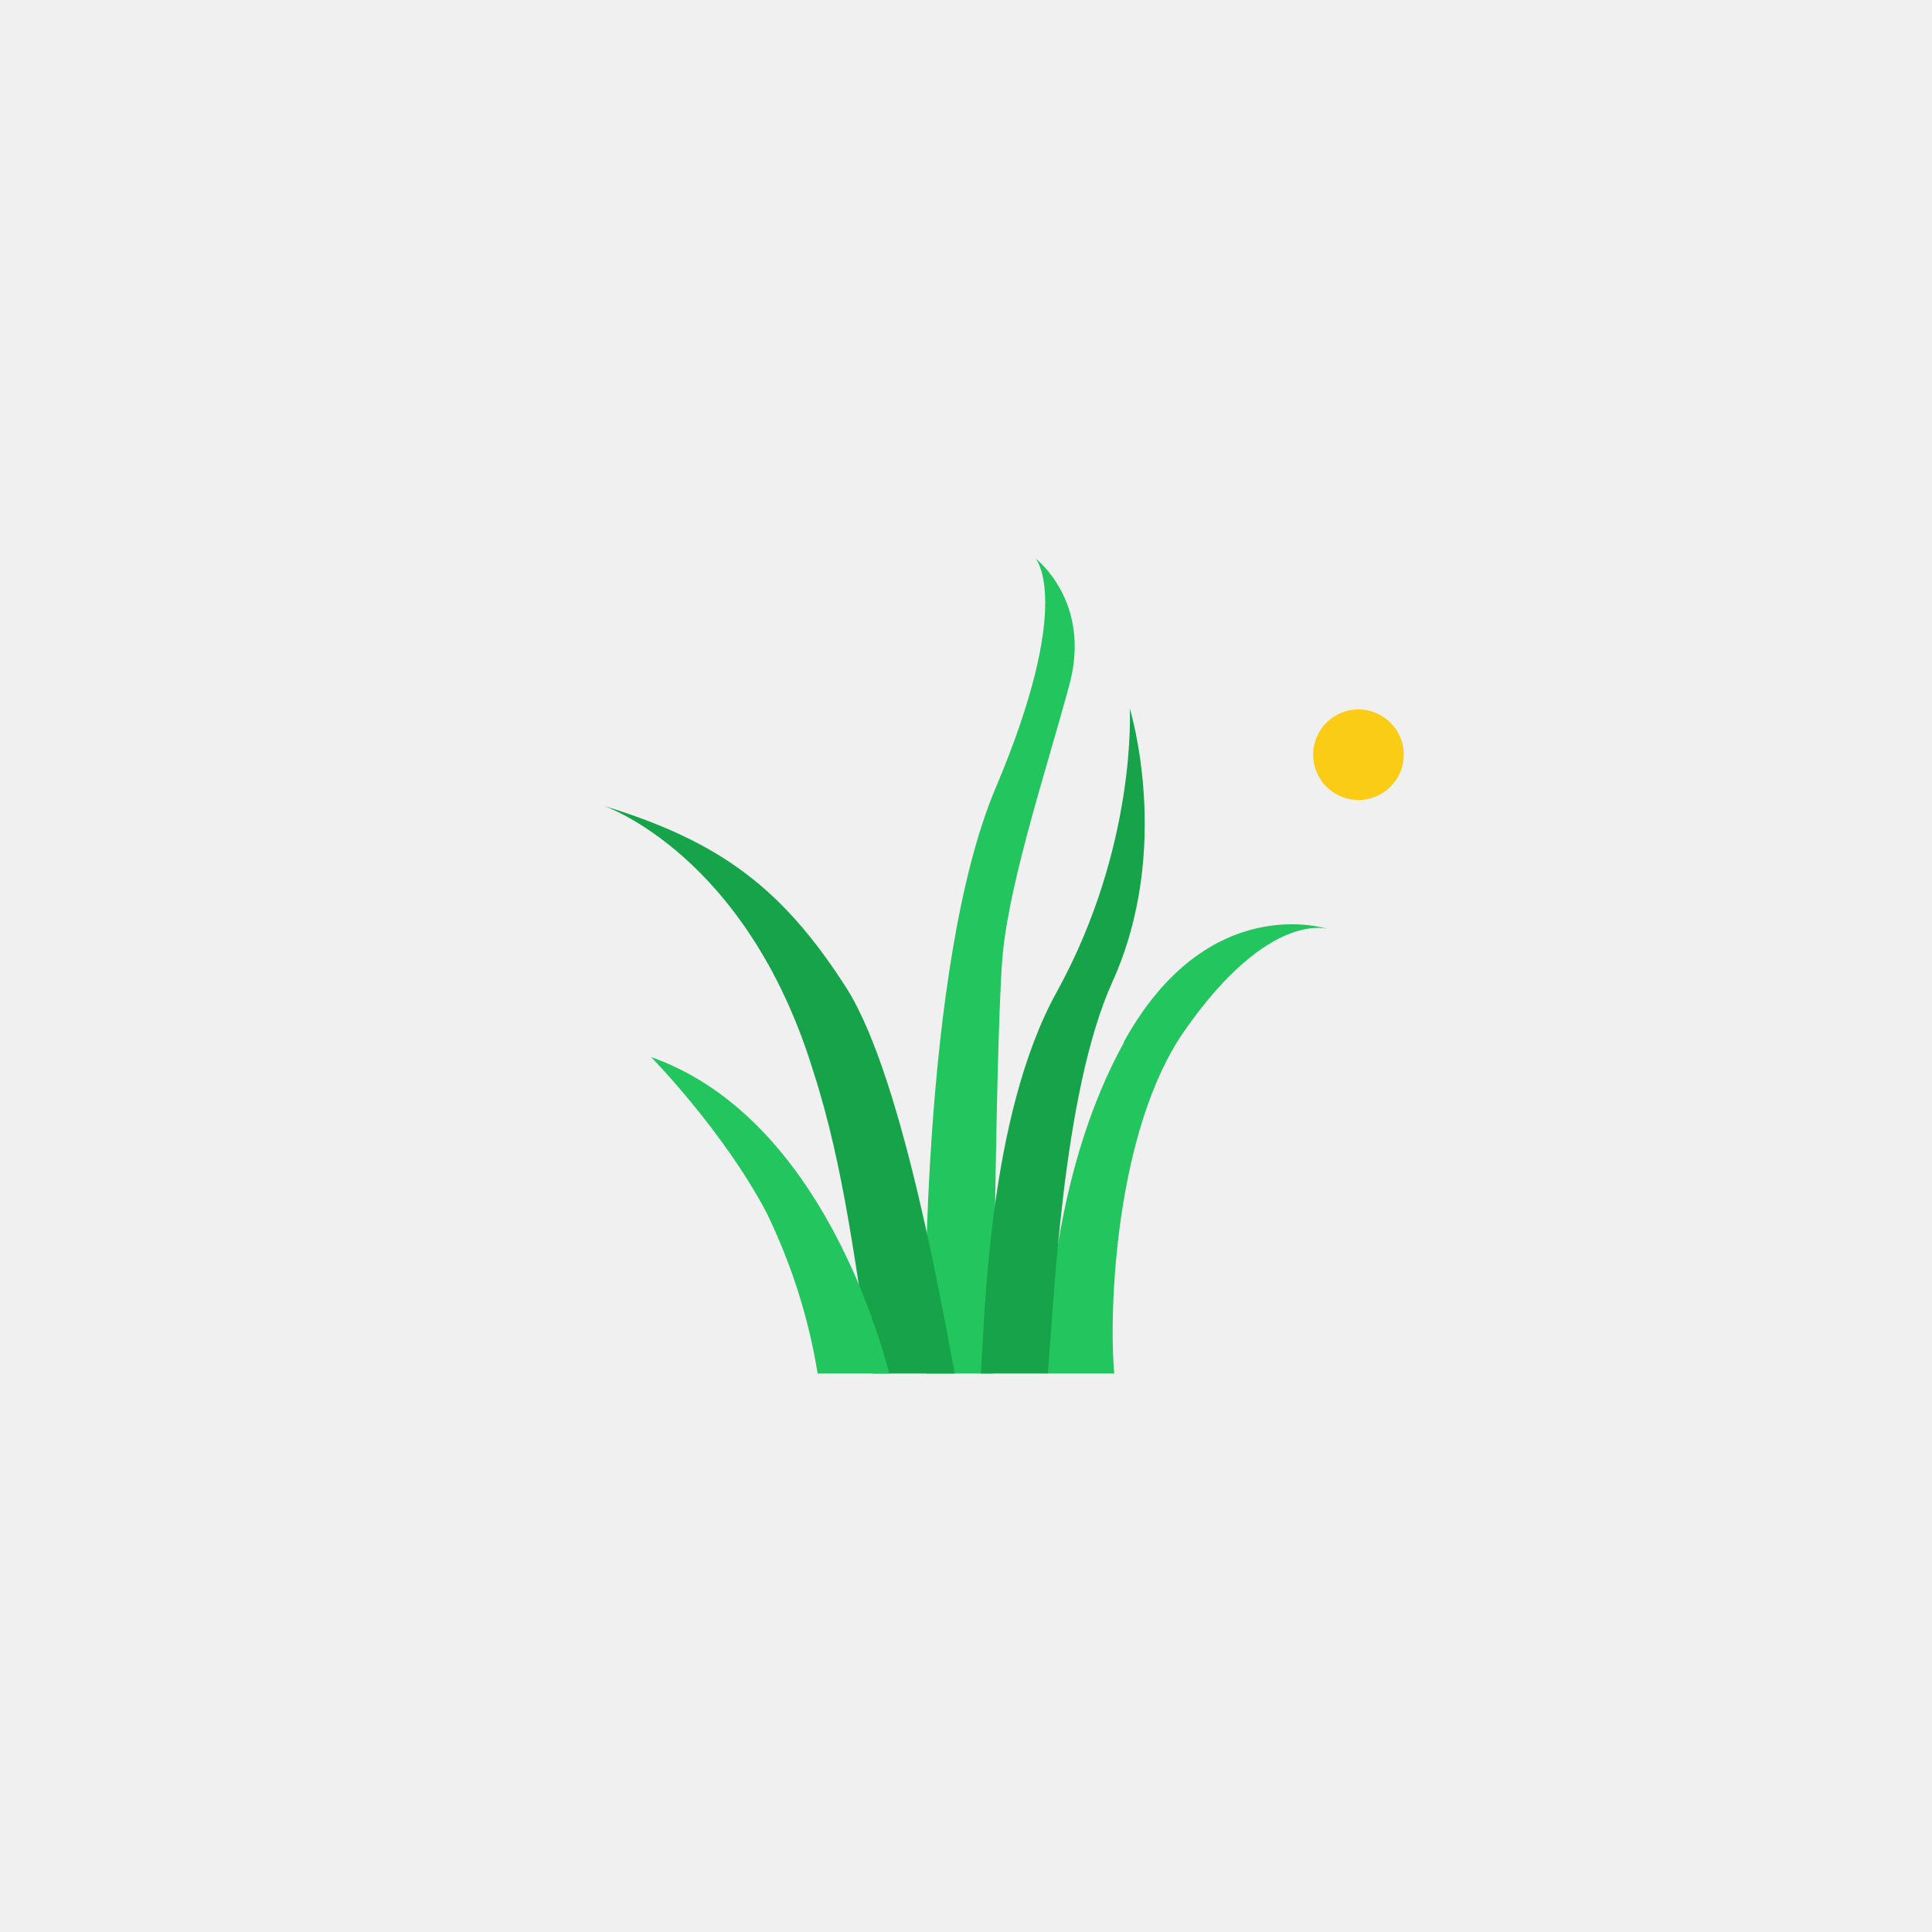
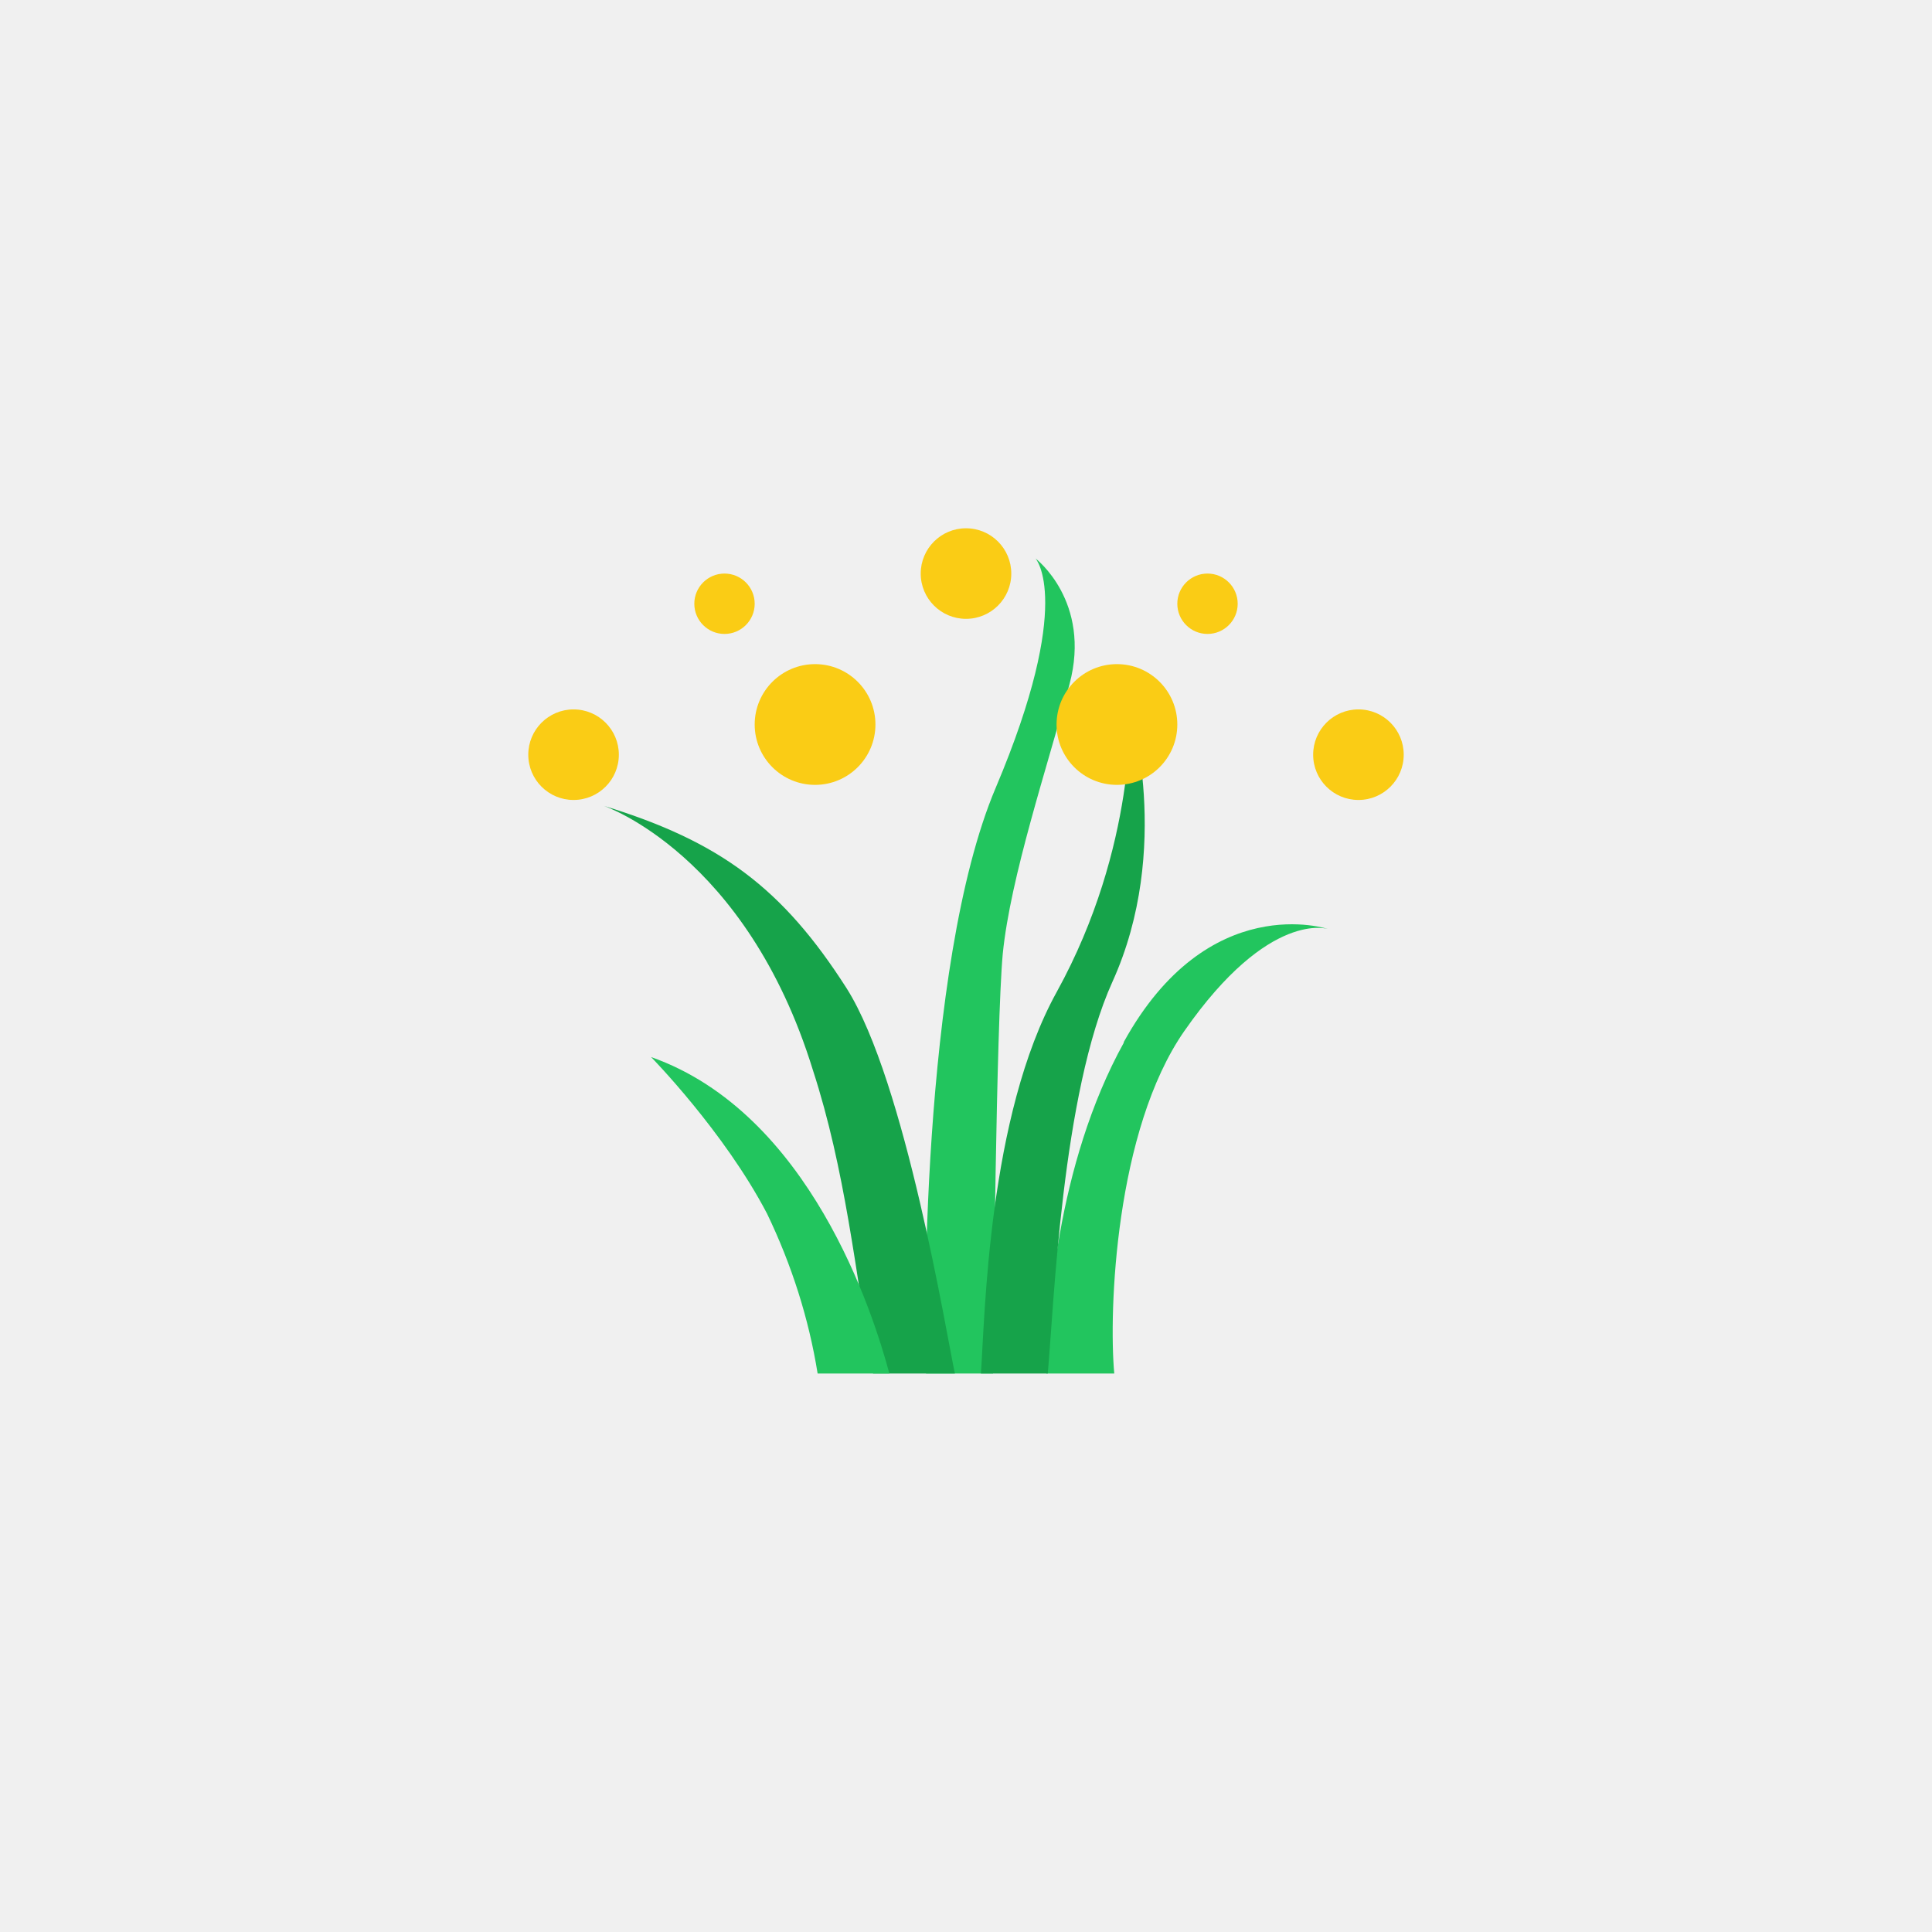
- <svg xmlns="http://www.w3.org/2000/svg" viewBox="0 0 128 128" fill="none">
-   <g id="pollen-grass" clip-path="url(#clip0_2045_48582)">
-     <g id="Grass">
-       <path id="Vector" d="M65.791 91C65.818 87.857 66.006 67.902 66.435 63.198C66.944 58.094 69.383 50.837 70.857 45.332C72.331 39.827 68.606 37 68.606 37C68.606 37 71.197 39.827 65.971 52.187C60.959 64 61.218 88.89 61.353 91H65.791Z" fill="#22C55E" />
-       <path id="Vector_2" d="M74.465 69.063C69.962 77.205 69.373 87.288 69.319 91H73.822C73.447 86.866 73.884 74.885 78.467 68.303C84.095 60.225 88 61.553 88 61.553C88 61.553 80.04 58.875 74.438 69.063H74.465Z" fill="#22C55E" />
-       <path id="Vector_3" d="M64.987 90.999H69.418C69.82 86.548 70.348 72.457 73.698 65.053C77.718 56.194 74.85 46.934 74.85 46.934C74.85 46.934 75.351 56.025 70.018 65.707C65.462 73.934 65.255 87.223 64.987 90.999Z" fill="#16A34A" />
-       <path id="Vector_4" d="M57.842 90.998H63.264C62.728 88.551 60.002 71.655 56.089 65.474C51.855 58.851 47.719 55.75 40 53.388C40 53.388 49.434 56.573 53.856 70.895C56.007 77.515 56.672 84.227 57.842 90.998Z" fill="#16A34A" />
-       <path id="Vector_5" d="M58.922 90.999C57.85 86.991 53.642 73.744 43.136 70.032C43.136 70.032 47.979 74.968 50.82 80.41C52.463 83.823 53.588 87.377 54.17 90.999H58.922Z" fill="#22C55E" />
+ <svg xmlns="http://www.w3.org/2000/svg" fill="none" viewBox="0 0 128 128">
+   <g id="pollen-grass__pollen-grass" clip-path="url(#pollen-grass__clip0_3104_27078)">
+     <g id="pollen-grass__Grass">
+       <path id="pollen-grass__Vector" fill="#22c55e" d="M65.792 91c.026-3.143.214-23.098.643-27.802.509-5.104 2.948-12.36 4.422-17.866C72.331 39.827 68.606 37 68.606 37s2.591 2.827-2.635 15.187C60.959 64 61.218 88.89 61.353 91z" />
+       <path id="pollen-grass__Vector_2" fill="#22c55e" d="M74.465 69.063C69.962 77.205 69.373 87.288 69.32 91h4.503c-.375-4.134.062-16.115 4.645-22.696 5.628-8.08 9.533-6.75 9.533-6.75s-7.96-2.68-13.562 7.509z" />
+       <path id="pollen-grass__Vector_3" fill="#16a34a" d="M64.987 90.999h4.431c.402-4.451.93-18.542 4.28-25.945 4.02-8.86 1.152-18.12 1.152-18.12s.501 9.091-4.832 18.773c-4.556 8.227-4.763 21.516-5.03 25.292" />
+       <path id="pollen-grass__Vector_4" fill="#16a34a" d="M57.842 90.998h5.422c-.536-2.447-3.262-19.343-7.175-25.524C51.855 58.851 47.72 55.75 40 53.388c0 0 9.434 3.185 13.856 17.507 2.151 6.62 2.816 13.332 3.986 20.103" />
+       <path id="pollen-grass__Vector_5" fill="#22c55e" d="M58.922 90.999c-1.072-4.008-5.28-17.255-15.786-20.967 0 0 4.843 4.936 7.684 10.378 1.643 3.413 2.768 6.968 3.35 10.589z" />
    </g>
-     <g id="Pollen">
-       <path id="Pollen 7" d="M90 53C91.657 53 93 51.657 93 50C93 48.343 91.657 47 90 47C88.343 47 87 48.343 87 50C87 51.657 88.343 53 90 53Z" fill="#FACC15">
-         <animateTransform attributeName="transform" type="translate" values="0 0;8 -4" dur="3s" begin="0s" repeatCount="indefinite" calcMode="spline" keySplines=".42 0 .58 1" />
-         <animate attributeName="opacity" values="0;1;1;0" dur="3s" begin="0s" repeatCount="indefinite" keyTimes="0;0.2;0.8;1" />
+     <g id="pollen-grass__Pollen">
+       <path id="pollen-grass__Pollen 7" fill="#facc15" d="M90 53a3 3 0 1 0 0-6 3 3 0 0 0 0 6">
+         <animateTransform attributeName="transform" begin="0s" calcMode="spline" dur="3s" keySplines=".42 0 .58 1" repeatCount="indefinite" type="translate" values="0 0;8 -4" />
+         <animate attributeName="opacity" begin="0s" dur="3s" keyTimes="0;0.2;0.8;1" repeatCount="indefinite" values="0;1;1;0" />
      </path>
-       <path id="Pollen 6" d="M80 42C81.105 42 82 41.105 82 40C82 38.895 81.105 38 80 38C78.895 38 78 38.895 78 40C78 41.105 78.895 42 80 42Z" fill="#FACC15" opacity="0">
-         <animateTransform attributeName="transform" type="translate" values="0 0;8 -4" dur="3s" begin="0.35s" repeatCount="indefinite" calcMode="spline" keySplines=".42 0 .58 1" />
-         <animate attributeName="opacity" values="0;1;1;0" dur="3s" begin="0.35s" repeatCount="indefinite" keyTimes="0;0.2;0.8;1" />
+       <path id="pollen-grass__Pollen 6" fill="#facc15" d="M80 42a2 2 0 1 0 0-4 2 2 0 0 0 0 4">
+         <animateTransform attributeName="transform" begin="-2.65s" calcMode="spline" dur="3s" keySplines=".42 0 .58 1" repeatCount="indefinite" type="translate" values="0 0;8 -4" />
+         <animate attributeName="opacity" begin="-2.65s" dur="3s" keyTimes="0;0.2;0.8;1" repeatCount="indefinite" values="0;1;1;0" />
      </path>
-       <path id="Pollen 5" d="M74 52C76.209 52 78 50.209 78 48C78 45.791 76.209 44 74 44C71.791 44 70 45.791 70 48C70 50.209 71.791 52 74 52Z" fill="#FACC15" opacity="0">
-         <animateTransform attributeName="transform" type="translate" values="0 0;8 -4" dur="3s" begin="0.7s" repeatCount="indefinite" calcMode="spline" keySplines=".42 0 .58 1" />
-         <animate attributeName="opacity" values="0;1;1;0" dur="3s" begin="0.7s" repeatCount="indefinite" keyTimes="0;0.2;0.8;1" />
+       <path id="pollen-grass__Pollen 5" fill="#facc15" d="M74 52a4 4 0 1 0 0-8 4 4 0 0 0 0 8">
+         <animateTransform attributeName="transform" begin="-2.3s" calcMode="spline" dur="3s" keySplines=".42 0 .58 1" repeatCount="indefinite" type="translate" values="0 0;8 -4" />
+         <animate attributeName="opacity" begin="-2.3s" dur="3s" keyTimes="0;0.2;0.8;1" repeatCount="indefinite" values="0;1;1;0" />
      </path>
-       <path id="Pollen 4" d="M64 41C65.657 41 67 39.657 67 38C67 36.343 65.657 35 64 35C62.343 35 61 36.343 61 38C61 39.657 62.343 41 64 41Z" fill="#FACC15" opacity="0">
-         <animateTransform attributeName="transform" type="translate" values="0 0;8 -4" dur="3s" begin="1.05s" repeatCount="indefinite" calcMode="spline" keySplines=".42 0 .58 1" />
-         <animate attributeName="opacity" values="0;1;1;0" dur="3s" begin="1.05s" repeatCount="indefinite" keyTimes="0;0.2;0.8;1" />
+       <path id="pollen-grass__Pollen 4" fill="#facc15" d="M64 41a3 3 0 1 0 0-6 3 3 0 0 0 0 6">
+         <animateTransform attributeName="transform" begin="-1.95s" calcMode="spline" dur="3s" keySplines=".42 0 .58 1" repeatCount="indefinite" type="translate" values="0 0;8 -4" />
+         <animate attributeName="opacity" begin="-1.95s" dur="3s" keyTimes="0;0.2;0.8;1" repeatCount="indefinite" values="0;1;1;0" />
      </path>
-       <path id="Pollen 3" d="M54 52C56.209 52 58 50.209 58 48C58 45.791 56.209 44 54 44C51.791 44 50 45.791 50 48C50 50.209 51.791 52 54 52Z" fill="#FACC15" opacity="0">
-         <animateTransform attributeName="transform" type="translate" values="0 0;8 -4" dur="3s" begin="1.4s" repeatCount="indefinite" calcMode="spline" keySplines=".42 0 .58 1" />
-         <animate attributeName="opacity" values="0;1;1;0" dur="3s" begin="1.4s" repeatCount="indefinite" keyTimes="0;0.2;0.8;1" />
+       <path id="pollen-grass__Pollen 3" fill="#facc15" d="M54 52a4 4 0 1 0 0-8 4 4 0 0 0 0 8">
+         <animateTransform attributeName="transform" begin="-1.6s" calcMode="spline" dur="3s" keySplines=".42 0 .58 1" repeatCount="indefinite" type="translate" values="0 0;8 -4" />
+         <animate attributeName="opacity" begin="-1.6s" dur="3s" keyTimes="0;0.2;0.8;1" repeatCount="indefinite" values="0;1;1;0" />
      </path>
-       <path id="Pollen 2" d="M48 42C49.105 42 50 41.105 50 40C50 38.895 49.105 38 48 38C46.895 38 46 38.895 46 40C46 41.105 46.895 42 48 42Z" fill="#FACC15" opacity="0">
-         <animateTransform attributeName="transform" type="translate" values="0 0;8 -4" dur="3s" begin="1.75s" repeatCount="indefinite" calcMode="spline" keySplines=".42 0 .58 1" />
-         <animate attributeName="opacity" values="0;1;1;0" dur="3s" begin="1.75s" repeatCount="indefinite" keyTimes="0;0.2;0.8;1" />
+       <path id="pollen-grass__Pollen 2" fill="#facc15" d="M48 42a2 2 0 1 0 0-4 2 2 0 0 0 0 4">
+         <animateTransform attributeName="transform" begin="-1.25s" calcMode="spline" dur="3s" keySplines=".42 0 .58 1" repeatCount="indefinite" type="translate" values="0 0;8 -4" />
+         <animate attributeName="opacity" begin="-1.25s" dur="3s" keyTimes="0;0.2;0.8;1" repeatCount="indefinite" values="0;1;1;0" />
      </path>
-       <path id="Pollen 1" d="M38 53C39.657 53 41 51.657 41 50C41 48.343 39.657 47 38 47C36.343 47 35 48.343 35 50C35 51.657 36.343 53 38 53Z" fill="#FACC15" opacity="0">
-         <animateTransform attributeName="transform" type="translate" values="0 0;8 -4" dur="3s" begin="2.1s" repeatCount="indefinite" calcMode="spline" keySplines=".42 0 .58 1" />
-         <animate attributeName="opacity" values="0;1;1;0" dur="3s" begin="2.1s" repeatCount="indefinite" keyTimes="0;0.2;0.8;1" />
+       <path id="pollen-grass__Pollen 1" fill="#facc15" d="M38 53a3 3 0 1 0 0-6 3 3 0 0 0 0 6">
+         <animateTransform attributeName="transform" begin="-0.9s" calcMode="spline" dur="3s" keySplines=".42 0 .58 1" repeatCount="indefinite" type="translate" values="0 0;8 -4" />
+         <animate attributeName="opacity" begin="-0.9s" dur="3s" keyTimes="0;0.2;0.8;1" repeatCount="indefinite" values="0;1;1;0" />
      </path>
    </g>
  </g>
  <defs>
-     <clipPath id="clip0_2045_48582">
-       <rect width="128" height="128" fill="white" />
+     <clipPath id="pollen-grass__clip0_3104_27078">
+       <rect width="128" height="128" fill="#fff" />
    </clipPath>
  </defs>
</svg>
